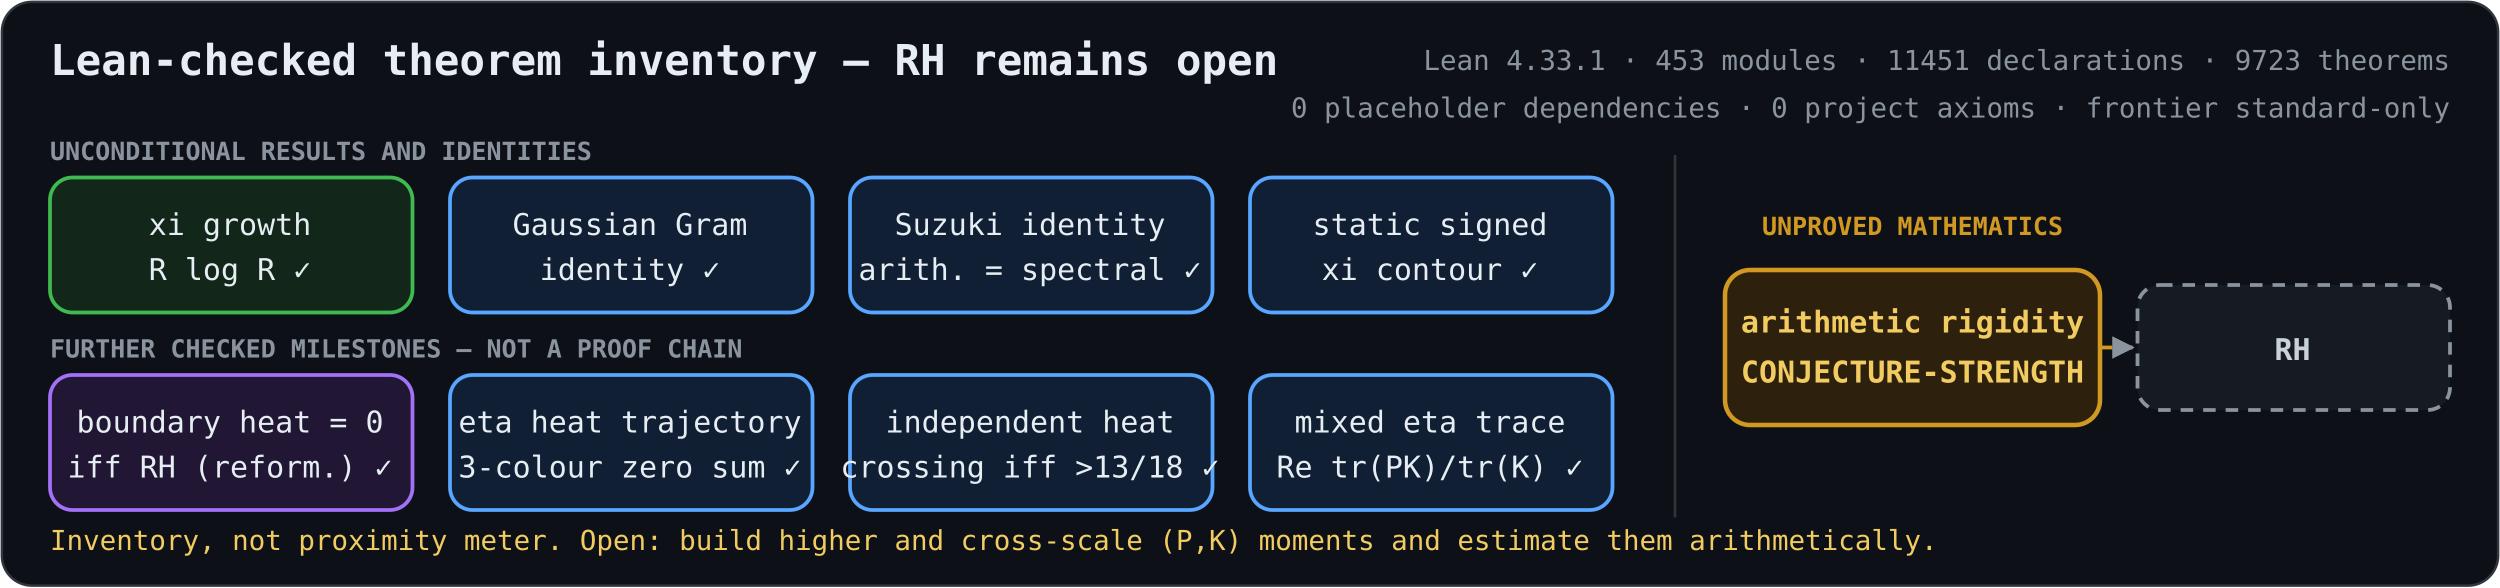
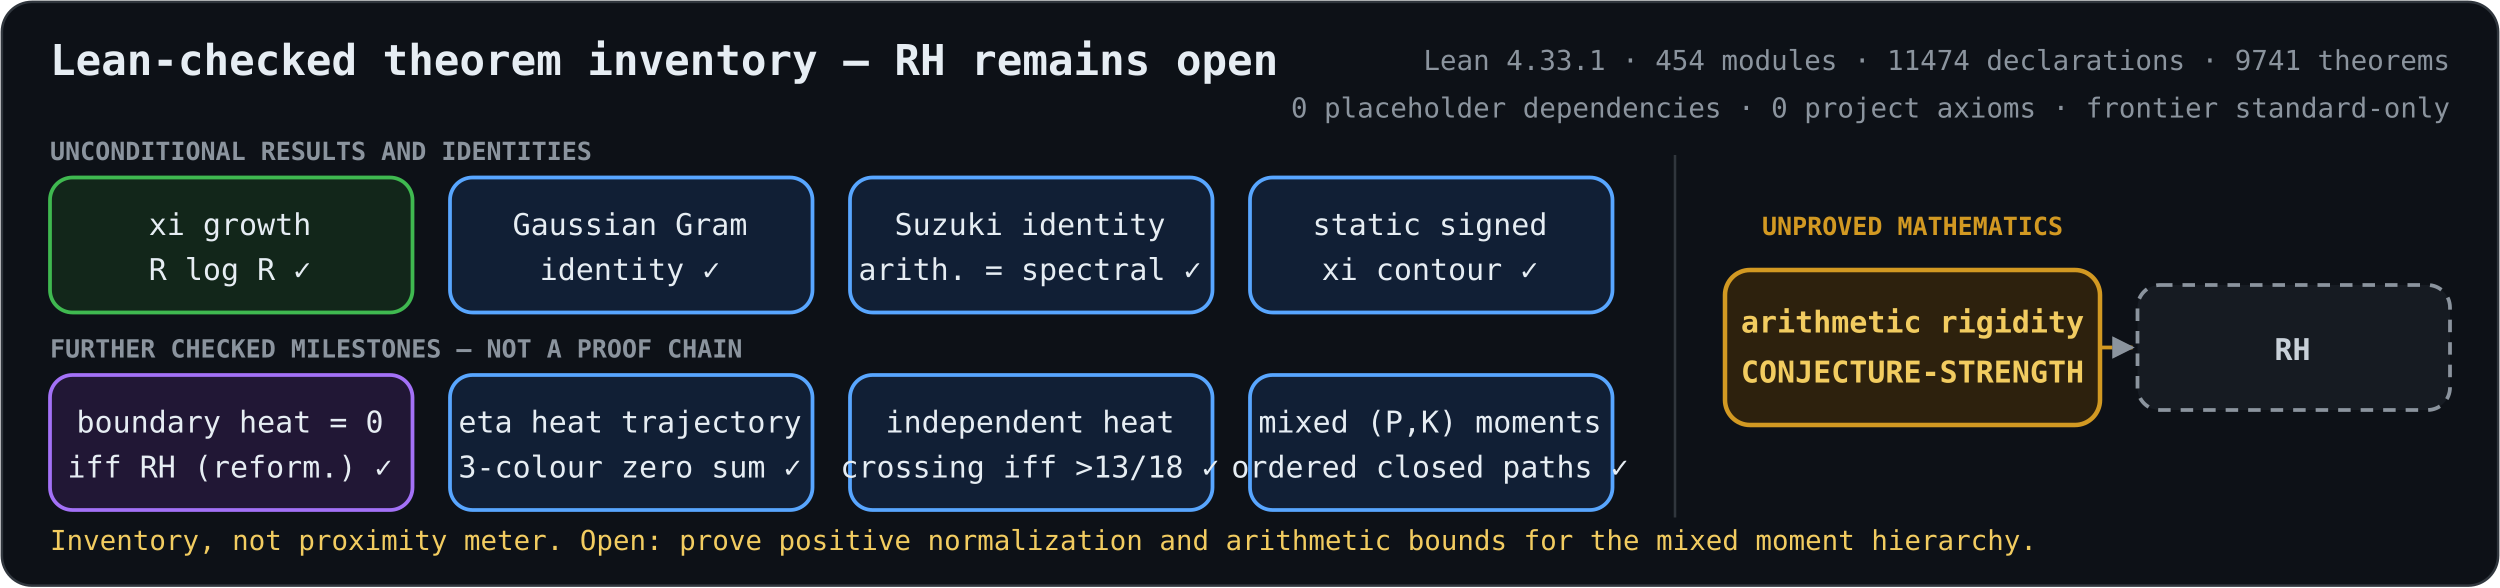
<svg xmlns="http://www.w3.org/2000/svg" role="img" aria-labelledby="title description" viewBox="0 0 1000 235">
  <defs>
    <marker id="arrow" viewBox="0 0 10 10" refX="9" refY="5" markerWidth="6" markerHeight="6" orient="auto-start-reverse">
      <path d="M 0 0 L 10 5 L 0 10 z" fill="#8b949e" />
    </marker>
    <style>
      .bg { fill: #0d1117; stroke: #30363d; }
      text { fill: #e6edf3; font-family: ui-monospace, SFMono-Regular, Menlo, Consolas, monospace; font-size: 12px; text-anchor: middle; }
      .heading { font-size: 17px; font-weight: 700; text-anchor: start; }
      .metrics { fill: #8b949e; font-size: 11px; text-anchor: end; }
      .proved rect { fill: #12261a; stroke: #3fb950; stroke-width: 1.5; }
      .proved.equivalence rect { fill: #211735; stroke: #a371f7; }
      .proved.bridge rect { fill: #111f35; stroke: #58a6ff; }
      .proved.reduction rect { fill: #102a2c; stroke: #39c5cf; }
      .open rect { fill: #2d210d; stroke: #d29922; stroke-width: 1.8; }
      .goal rect { fill: #161b22; stroke: #8b949e; stroke-width: 1.5; stroke-dasharray: 5 4; }
      .open text { fill: #f2cc60; font-weight: 700; }
      .goal text { fill: #c9d1d9; font-weight: 700; }
      .open-edge { fill: none; stroke: #d29922; stroke-width: 1.5; stroke-dasharray: 5 4; marker-end: url(#arrow); }
      .section { fill: #8b949e; font-size: 10px; font-weight: 700; text-anchor: start; }
      .gap-label { fill: #d29922; font-size: 10px; font-weight: 700; }
      .frontier { fill: #f2cc60; font-size: 11px; text-anchor: start; }
    </style>
  </defs>
  <rect class="bg" x="0.75" y="0.75" width="998.5" height="233.5" rx="12" />
  <text class="heading" x="20" y="30">Lean-checked theorem inventory — RH remains open</text>
-   <text class="metrics" x="980" y="28">Lean 4.33.1 · 453 modules · 11451 declarations · 9723 theorems</text>
+   <text class="metrics" x="980" y="28">Lean 4.33.1 · 454 modules · 11474 declarations · 9741 theorems</text>
  <text class="metrics" x="980" y="47">0 placeholder dependencies · 0 project axioms · frontier standard-only</text>
  <text class="section" x="20" y="64">UNCONDITIONAL RESULTS AND IDENTITIES</text>
  <text class="section" x="20" y="143">FURTHER CHECKED MILESTONES — NOT A PROOF CHAIN</text>
  <line x1="670" y1="62" x2="670" y2="207" stroke="#30363d" />
  <text class="gap-label" x="765" y="94">UNPROVED MATHEMATICS</text>
  <path class="open-edge" d="M840 139 H853" />
  <g class="proved unconditional">
    <rect x="20" y="71" width="145" height="54" rx="9" />
    <text x="92" y="94">xi growth</text>
    <text x="92" y="112">R log R  ✓</text>
  </g>
  <g class="proved bridge">
    <rect x="180" y="71" width="145" height="54" rx="9" />
    <text x="252" y="94">Gaussian Gram</text>
    <text x="252" y="112">identity  ✓</text>
  </g>
  <g class="proved bridge">
    <rect x="340" y="71" width="145" height="54" rx="9" />
    <text x="412" y="94">Suzuki identity</text>
    <text x="412" y="112">arith. = spectral  ✓</text>
  </g>
  <g class="proved bridge">
    <rect x="500" y="71" width="145" height="54" rx="9" />
    <text x="572" y="94">static signed</text>
    <text x="572" y="112">xi contour  ✓</text>
  </g>
  <g class="proved equivalence">
    <rect x="20" y="150" width="145" height="54" rx="9" />
    <text x="92" y="173">boundary heat = 0</text>
    <text x="92" y="191">iff RH (reform.)  ✓</text>
  </g>
  <g class="proved bridge">
    <rect x="180" y="150" width="145" height="54" rx="9" />
    <text x="252" y="173">eta heat trajectory</text>
    <text x="252" y="191">3-colour zero sum  ✓</text>
  </g>
  <g class="proved bridge">
    <rect x="340" y="150" width="145" height="54" rx="9" />
    <text x="412" y="173">independent heat</text>
    <text x="412" y="191">crossing iff &gt;13/18  ✓</text>
  </g>
  <g class="proved bridge">
    <rect x="500" y="150" width="145" height="54" rx="9" />
-     <text x="572" y="173">mixed eta trace</text>
-     <text x="572" y="191">Re tr(PK)/tr(K)  ✓</text>
+     <text x="572" y="173">mixed (P,K) moments</text>
+     <text x="572" y="191">ordered closed paths  ✓</text>
  </g>
  <g class="open">
    <rect x="690" y="108" width="150" height="62" rx="10" />
    <text x="765" y="133">arithmetic rigidity</text>
    <text x="765" y="153">CONJECTURE-STRENGTH</text>
  </g>
  <g class="goal">
    <rect x="855" y="114" width="125" height="50" rx="9" />
    <text x="917" y="144">RH</text>
  </g>
-   <text class="frontier" x="20" y="220">Inventory, not proximity meter. Open: build higher and cross-scale (P,K) moments and estimate them arithmetically.</text>
+   <text class="frontier" x="20" y="220">Inventory, not proximity meter. Open: prove positive normalization and arithmetic bounds for the mixed moment hierarchy.</text>
</svg>
